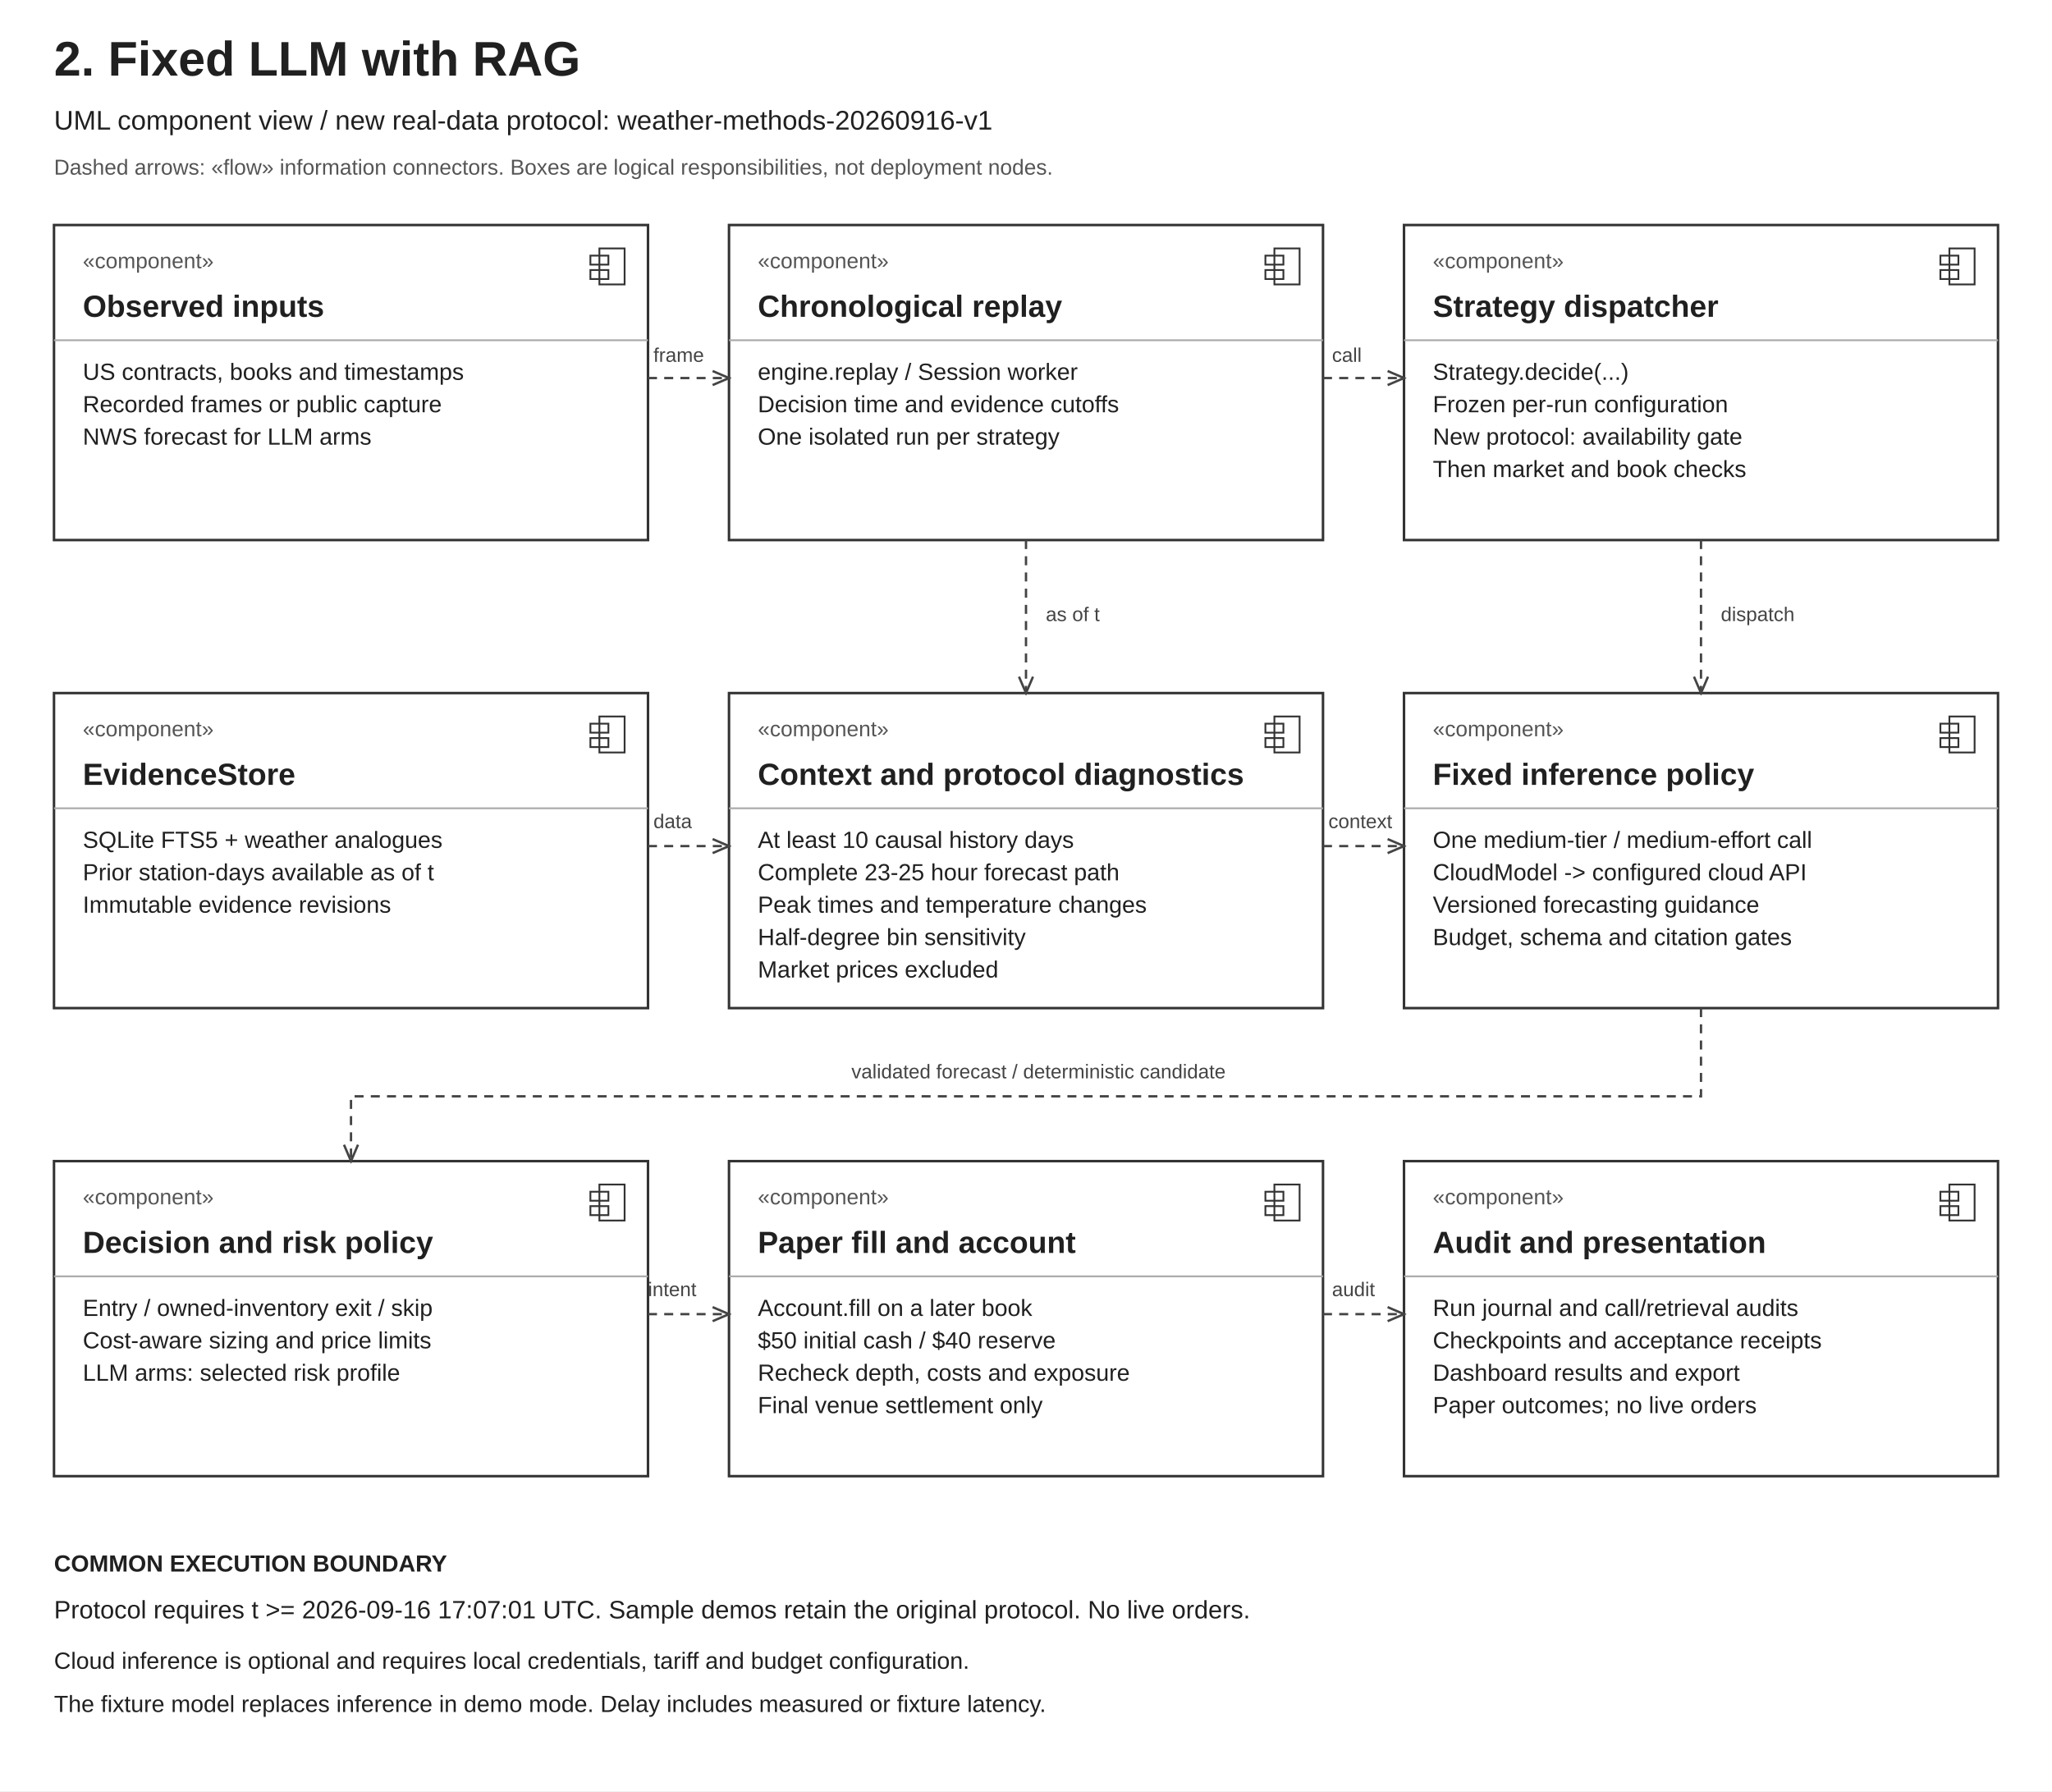
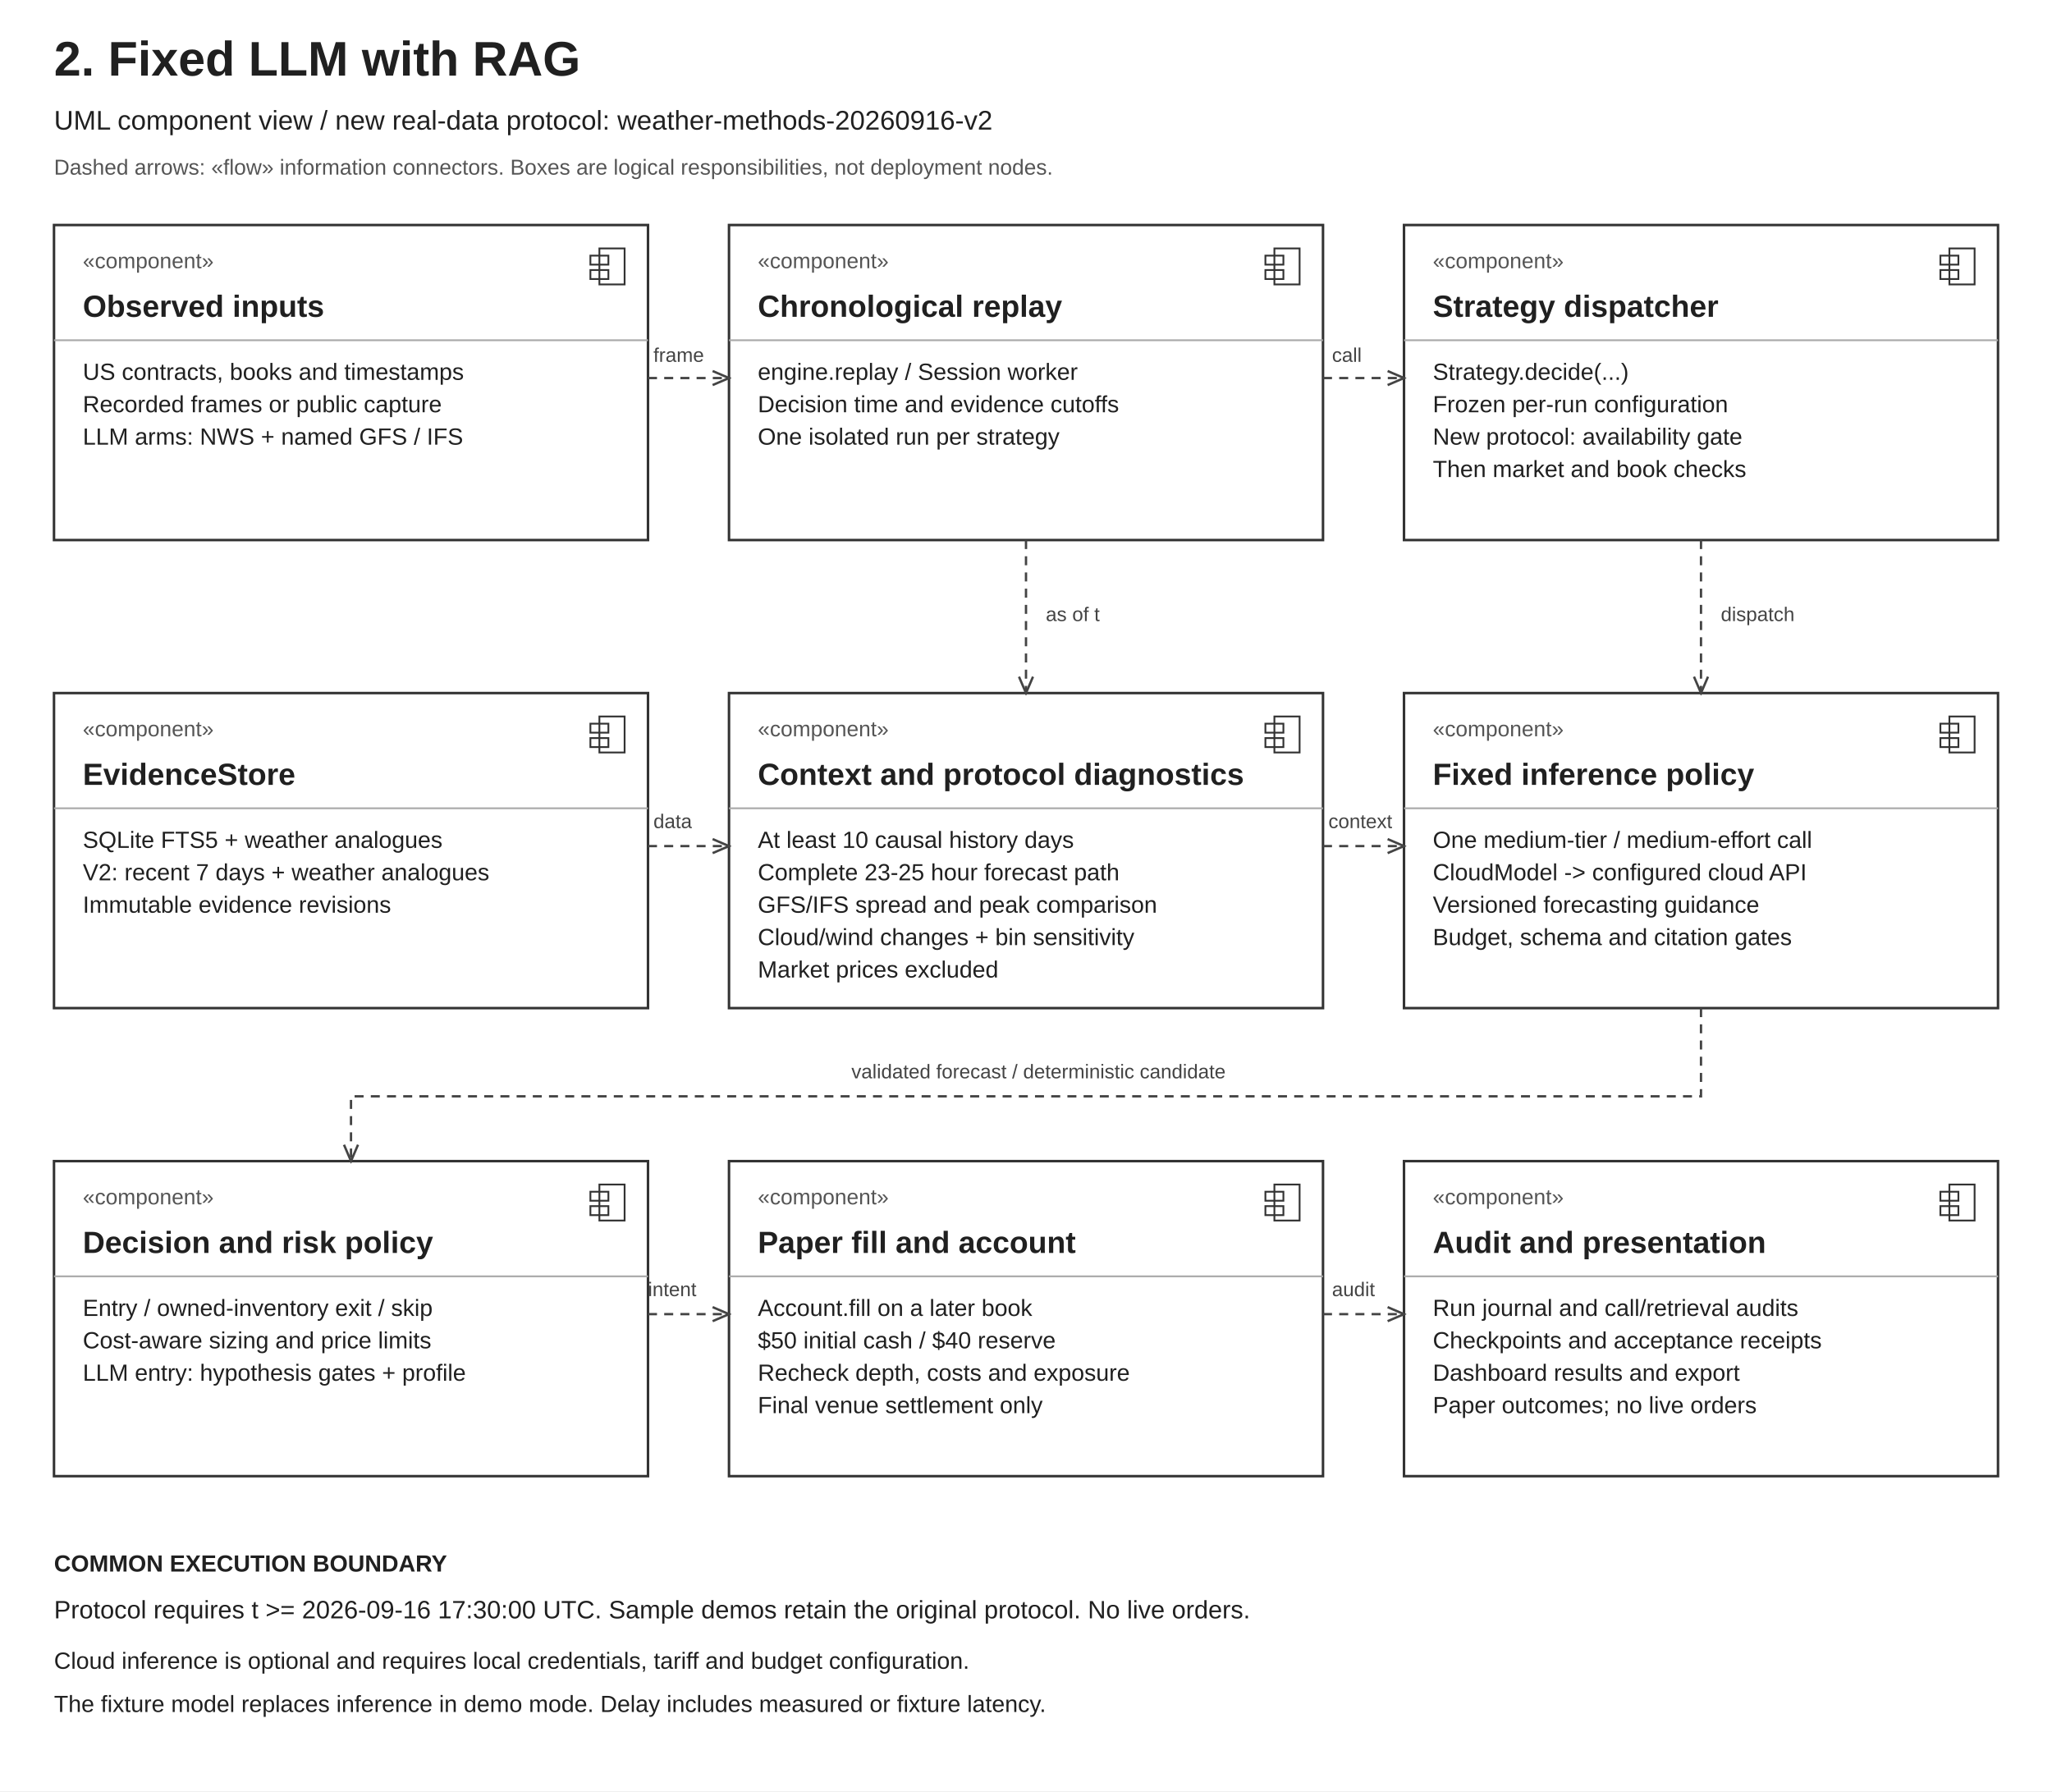
<svg xmlns="http://www.w3.org/2000/svg" width="1140" height="995" viewBox="0 0 1140 995" role="img" aria-labelledby="title desc">
  <defs>
    <marker id="arrow" markerWidth="9" markerHeight="9" refX="8" refY="4" orient="auto">
      <path d="M1 1L8 4L1 7" fill="none" stroke="#444" />
    </marker>
  </defs>
  <rect width="1140" height="995" fill="#fff" />
  <g font-family="Arial, Helvetica, sans-serif">
    <text x="30" y="42" font-size="27" font-weight="bold" fill="#202020">2. Fixed LLM with RAG</text>
-     <text x="30" y="72" font-size="15" font-weight="normal" fill="#202020">UML component view / new real-data protocol: weather-methods-20260916-v1</text>
+     <text x="30" y="72" font-size="15" font-weight="normal" fill="#202020">UML component view / new real-data protocol: weather-methods-20260916-v2</text>
    <text x="30" y="97" font-size="12" font-weight="normal" fill="#555">Dashed arrows: «flow» information connectors. Boxes are logical responsibilities, not deployment nodes.</text>
    <g>
      <rect x="30" y="125" width="330" height="175" fill="white" stroke="#333" stroke-width="1.4" />
      <text x="46" y="149" font-size="12" font-weight="normal" fill="#555">«component»</text>
      <text x="46" y="176" font-size="17" font-weight="bold" fill="#202020">Observed inputs</text>
      <path d="M333 138h14v20h-14z M328 142h10v5h-10z M328 150h10v5h-10z" fill="white" stroke="#333" />
      <path d="M30 189h330" stroke="#aaa" />
      <text x="46" y="211" font-size="13" font-weight="normal" fill="#202020">US contracts, books and timestamps</text>
      <text x="46" y="229" font-size="13" font-weight="normal" fill="#202020">Recorded frames or public capture</text>
-       <text x="46" y="247" font-size="13" font-weight="normal" fill="#202020">NWS forecast for LLM arms</text>
+       <text x="46" y="247" font-size="13" font-weight="normal" fill="#202020">LLM arms: NWS + named GFS / IFS</text>
    </g>
    <g>
      <rect x="405" y="125" width="330" height="175" fill="white" stroke="#333" stroke-width="1.4" />
      <text x="421" y="149" font-size="12" font-weight="normal" fill="#555">«component»</text>
      <text x="421" y="176" font-size="17" font-weight="bold" fill="#202020">Chronological replay</text>
      <path d="M708 138h14v20h-14z M703 142h10v5h-10z M703 150h10v5h-10z" fill="white" stroke="#333" />
      <path d="M405 189h330" stroke="#aaa" />
      <text x="421" y="211" font-size="13" font-weight="normal" fill="#202020">engine.replay / Session worker</text>
      <text x="421" y="229" font-size="13" font-weight="normal" fill="#202020">Decision time and evidence cutoffs</text>
      <text x="421" y="247" font-size="13" font-weight="normal" fill="#202020">One isolated run per strategy</text>
    </g>
    <g>
      <rect x="780" y="125" width="330" height="175" fill="white" stroke="#333" stroke-width="1.4" />
      <text x="796" y="149" font-size="12" font-weight="normal" fill="#555">«component»</text>
      <text x="796" y="176" font-size="17" font-weight="bold" fill="#202020">Strategy dispatcher</text>
      <path d="M1083 138h14v20h-14z M1078 142h10v5h-10z M1078 150h10v5h-10z" fill="white" stroke="#333" />
      <path d="M780 189h330" stroke="#aaa" />
      <text x="796" y="211" font-size="13" font-weight="normal" fill="#202020">Strategy.decide(...)</text>
      <text x="796" y="229" font-size="13" font-weight="normal" fill="#202020">Frozen per-run configuration</text>
      <text x="796" y="247" font-size="13" font-weight="normal" fill="#202020">New protocol: availability gate</text>
      <text x="796" y="265" font-size="13" font-weight="normal" fill="#202020">Then market and book checks</text>
    </g>
    <g>
      <rect x="30" y="385" width="330" height="175" fill="white" stroke="#333" stroke-width="1.4" />
      <text x="46" y="409" font-size="12" font-weight="normal" fill="#555">«component»</text>
      <text x="46" y="436" font-size="17" font-weight="bold" fill="#202020">EvidenceStore</text>
      <path d="M333 398h14v20h-14z M328 402h10v5h-10z M328 410h10v5h-10z" fill="white" stroke="#333" />
      <path d="M30 449h330" stroke="#aaa" />
      <text x="46" y="471" font-size="13" font-weight="normal" fill="#202020">SQLite FTS5 + weather analogues</text>
-       <text x="46" y="489" font-size="13" font-weight="normal" fill="#202020">Prior station-days available as of t</text>
+       <text x="46" y="489" font-size="13" font-weight="normal" fill="#202020">V2: recent 7 days + weather analogues</text>
      <text x="46" y="507" font-size="13" font-weight="normal" fill="#202020">Immutable evidence revisions</text>
    </g>
    <g>
      <rect x="405" y="385" width="330" height="175" fill="white" stroke="#333" stroke-width="1.4" />
      <text x="421" y="409" font-size="12" font-weight="normal" fill="#555">«component»</text>
      <text x="421" y="436" font-size="17" font-weight="bold" fill="#202020">Context and protocol diagnostics</text>
      <path d="M708 398h14v20h-14z M703 402h10v5h-10z M703 410h10v5h-10z" fill="white" stroke="#333" />
      <path d="M405 449h330" stroke="#aaa" />
      <text x="421" y="471" font-size="13" font-weight="normal" fill="#202020">At least 10 causal history days</text>
      <text x="421" y="489" font-size="13" font-weight="normal" fill="#202020">Complete 23-25 hour forecast path</text>
-       <text x="421" y="507" font-size="13" font-weight="normal" fill="#202020">Peak times and temperature changes</text>
-       <text x="421" y="525" font-size="13" font-weight="normal" fill="#202020">Half-degree bin sensitivity</text>
+       <text x="421" y="507" font-size="13" font-weight="normal" fill="#202020">GFS/IFS spread and peak comparison</text>
+       <text x="421" y="525" font-size="13" font-weight="normal" fill="#202020">Cloud/wind changes + bin sensitivity</text>
      <text x="421" y="543" font-size="13" font-weight="normal" fill="#202020">Market prices excluded</text>
    </g>
    <g>
      <rect x="780" y="385" width="330" height="175" fill="white" stroke="#333" stroke-width="1.4" />
      <text x="796" y="409" font-size="12" font-weight="normal" fill="#555">«component»</text>
      <text x="796" y="436" font-size="17" font-weight="bold" fill="#202020">Fixed inference policy</text>
      <path d="M1083 398h14v20h-14z M1078 402h10v5h-10z M1078 410h10v5h-10z" fill="white" stroke="#333" />
      <path d="M780 449h330" stroke="#aaa" />
      <text x="796" y="471" font-size="13" font-weight="normal" fill="#202020">One medium-tier / medium-effort call</text>
      <text x="796" y="489" font-size="13" font-weight="normal" fill="#202020">CloudModel -&gt; configured cloud API</text>
      <text x="796" y="507" font-size="13" font-weight="normal" fill="#202020">Versioned forecasting guidance</text>
      <text x="796" y="525" font-size="13" font-weight="normal" fill="#202020">Budget, schema and citation gates</text>
    </g>
    <g>
      <rect x="30" y="645" width="330" height="175" fill="white" stroke="#333" stroke-width="1.4" />
      <text x="46" y="669" font-size="12" font-weight="normal" fill="#555">«component»</text>
      <text x="46" y="696" font-size="17" font-weight="bold" fill="#202020">Decision and risk policy</text>
      <path d="M333 658h14v20h-14z M328 662h10v5h-10z M328 670h10v5h-10z" fill="white" stroke="#333" />
      <path d="M30 709h330" stroke="#aaa" />
      <text x="46" y="731" font-size="13" font-weight="normal" fill="#202020">Entry / owned-inventory exit / skip</text>
      <text x="46" y="749" font-size="13" font-weight="normal" fill="#202020">Cost-aware sizing and price limits</text>
-       <text x="46" y="767" font-size="13" font-weight="normal" fill="#202020">LLM arms: selected risk profile</text>
+       <text x="46" y="767" font-size="13" font-weight="normal" fill="#202020">LLM entry: hypothesis gates + profile</text>
    </g>
    <g>
      <rect x="405" y="645" width="330" height="175" fill="white" stroke="#333" stroke-width="1.4" />
      <text x="421" y="669" font-size="12" font-weight="normal" fill="#555">«component»</text>
      <text x="421" y="696" font-size="17" font-weight="bold" fill="#202020">Paper fill and account</text>
      <path d="M708 658h14v20h-14z M703 662h10v5h-10z M703 670h10v5h-10z" fill="white" stroke="#333" />
      <path d="M405 709h330" stroke="#aaa" />
      <text x="421" y="731" font-size="13" font-weight="normal" fill="#202020">Account.fill on a later book</text>
      <text x="421" y="749" font-size="13" font-weight="normal" fill="#202020">$50 initial cash / $40 reserve</text>
      <text x="421" y="767" font-size="13" font-weight="normal" fill="#202020">Recheck depth, costs and exposure</text>
      <text x="421" y="785" font-size="13" font-weight="normal" fill="#202020">Final venue settlement only</text>
    </g>
    <g>
      <rect x="780" y="645" width="330" height="175" fill="white" stroke="#333" stroke-width="1.4" />
      <text x="796" y="669" font-size="12" font-weight="normal" fill="#555">«component»</text>
      <text x="796" y="696" font-size="17" font-weight="bold" fill="#202020">Audit and presentation</text>
      <path d="M1083 658h14v20h-14z M1078 662h10v5h-10z M1078 670h10v5h-10z" fill="white" stroke="#333" />
      <path d="M780 709h330" stroke="#aaa" />
      <text x="796" y="731" font-size="13" font-weight="normal" fill="#202020">Run journal and call/retrieval audits</text>
      <text x="796" y="749" font-size="13" font-weight="normal" fill="#202020">Checkpoints and acceptance receipts</text>
      <text x="796" y="767" font-size="13" font-weight="normal" fill="#202020">Dashboard results and export</text>
      <text x="796" y="785" font-size="13" font-weight="normal" fill="#202020">Paper outcomes; no live orders</text>
    </g>
    <path d="M360 210H405" fill="none" stroke="#444" stroke-width="1.3" stroke-dasharray="5 4" marker-end="url(#arrow)" />
    <text x="363" y="201" font-size="11" font-weight="normal" fill="#444">frame</text>
    <path d="M735 210H780" fill="none" stroke="#444" stroke-width="1.3" stroke-dasharray="5 4" marker-end="url(#arrow)" />
    <text x="740" y="201" font-size="11" font-weight="normal" fill="#444">call</text>
    <path d="M945 300V385" fill="none" stroke="#444" stroke-width="1.3" stroke-dasharray="5 4" marker-end="url(#arrow)" />
    <text x="956" y="345" font-size="11" font-weight="normal" fill="#444">dispatch</text>
    <path d="M570 300V385" fill="none" stroke="#444" stroke-width="1.3" stroke-dasharray="5 4" marker-end="url(#arrow)" />
    <text x="581" y="345" font-size="11" font-weight="normal" fill="#444">as of t</text>
    <path d="M360 470H405" fill="none" stroke="#444" stroke-width="1.3" stroke-dasharray="5 4" marker-end="url(#arrow)" />
    <text x="363" y="460" font-size="11" font-weight="normal" fill="#444">data</text>
    <path d="M735 470H780" fill="none" stroke="#444" stroke-width="1.3" stroke-dasharray="5 4" marker-end="url(#arrow)" />
    <text x="738" y="460" font-size="11" font-weight="normal" fill="#444">context</text>
    <path d="M945 560V609H195V645" fill="none" stroke="#444" stroke-width="1.3" stroke-dasharray="5 4" marker-end="url(#arrow)" />
    <text x="473" y="599" font-size="11" font-weight="normal" fill="#444">validated forecast / deterministic candidate</text>
    <path d="M360 730H405" fill="none" stroke="#444" stroke-width="1.3" stroke-dasharray="5 4" marker-end="url(#arrow)" />
    <text x="360" y="720" font-size="11" font-weight="normal" fill="#444">intent</text>
    <path d="M735 730H780" fill="none" stroke="#444" stroke-width="1.3" stroke-dasharray="5 4" marker-end="url(#arrow)" />
    <text x="740" y="720" font-size="11" font-weight="normal" fill="#444">audit</text>
    <text x="30" y="873" font-size="13" font-weight="bold" fill="#202020">COMMON EXECUTION BOUNDARY</text>
-     <text x="30" y="899" font-size="14" font-weight="normal" fill="#202020">Protocol requires t &gt;= 2026-09-16 17:07:01 UTC. Sample demos retain the original protocol. No live orders.</text>
+     <text x="30" y="899" font-size="14" font-weight="normal" fill="#202020">Protocol requires t &gt;= 2026-09-16 17:30:00 UTC. Sample demos retain the original protocol. No live orders.</text>
    <text x="30" y="927" font-size="13" font-weight="normal" fill="#202020">Cloud inference is optional and requires local credentials, tariff and budget configuration.</text>
    <text x="30" y="951" font-size="13" font-weight="normal" fill="#202020">The fixture model replaces inference in demo mode. Delay includes measured or fixture latency.</text>
  </g>
</svg>
